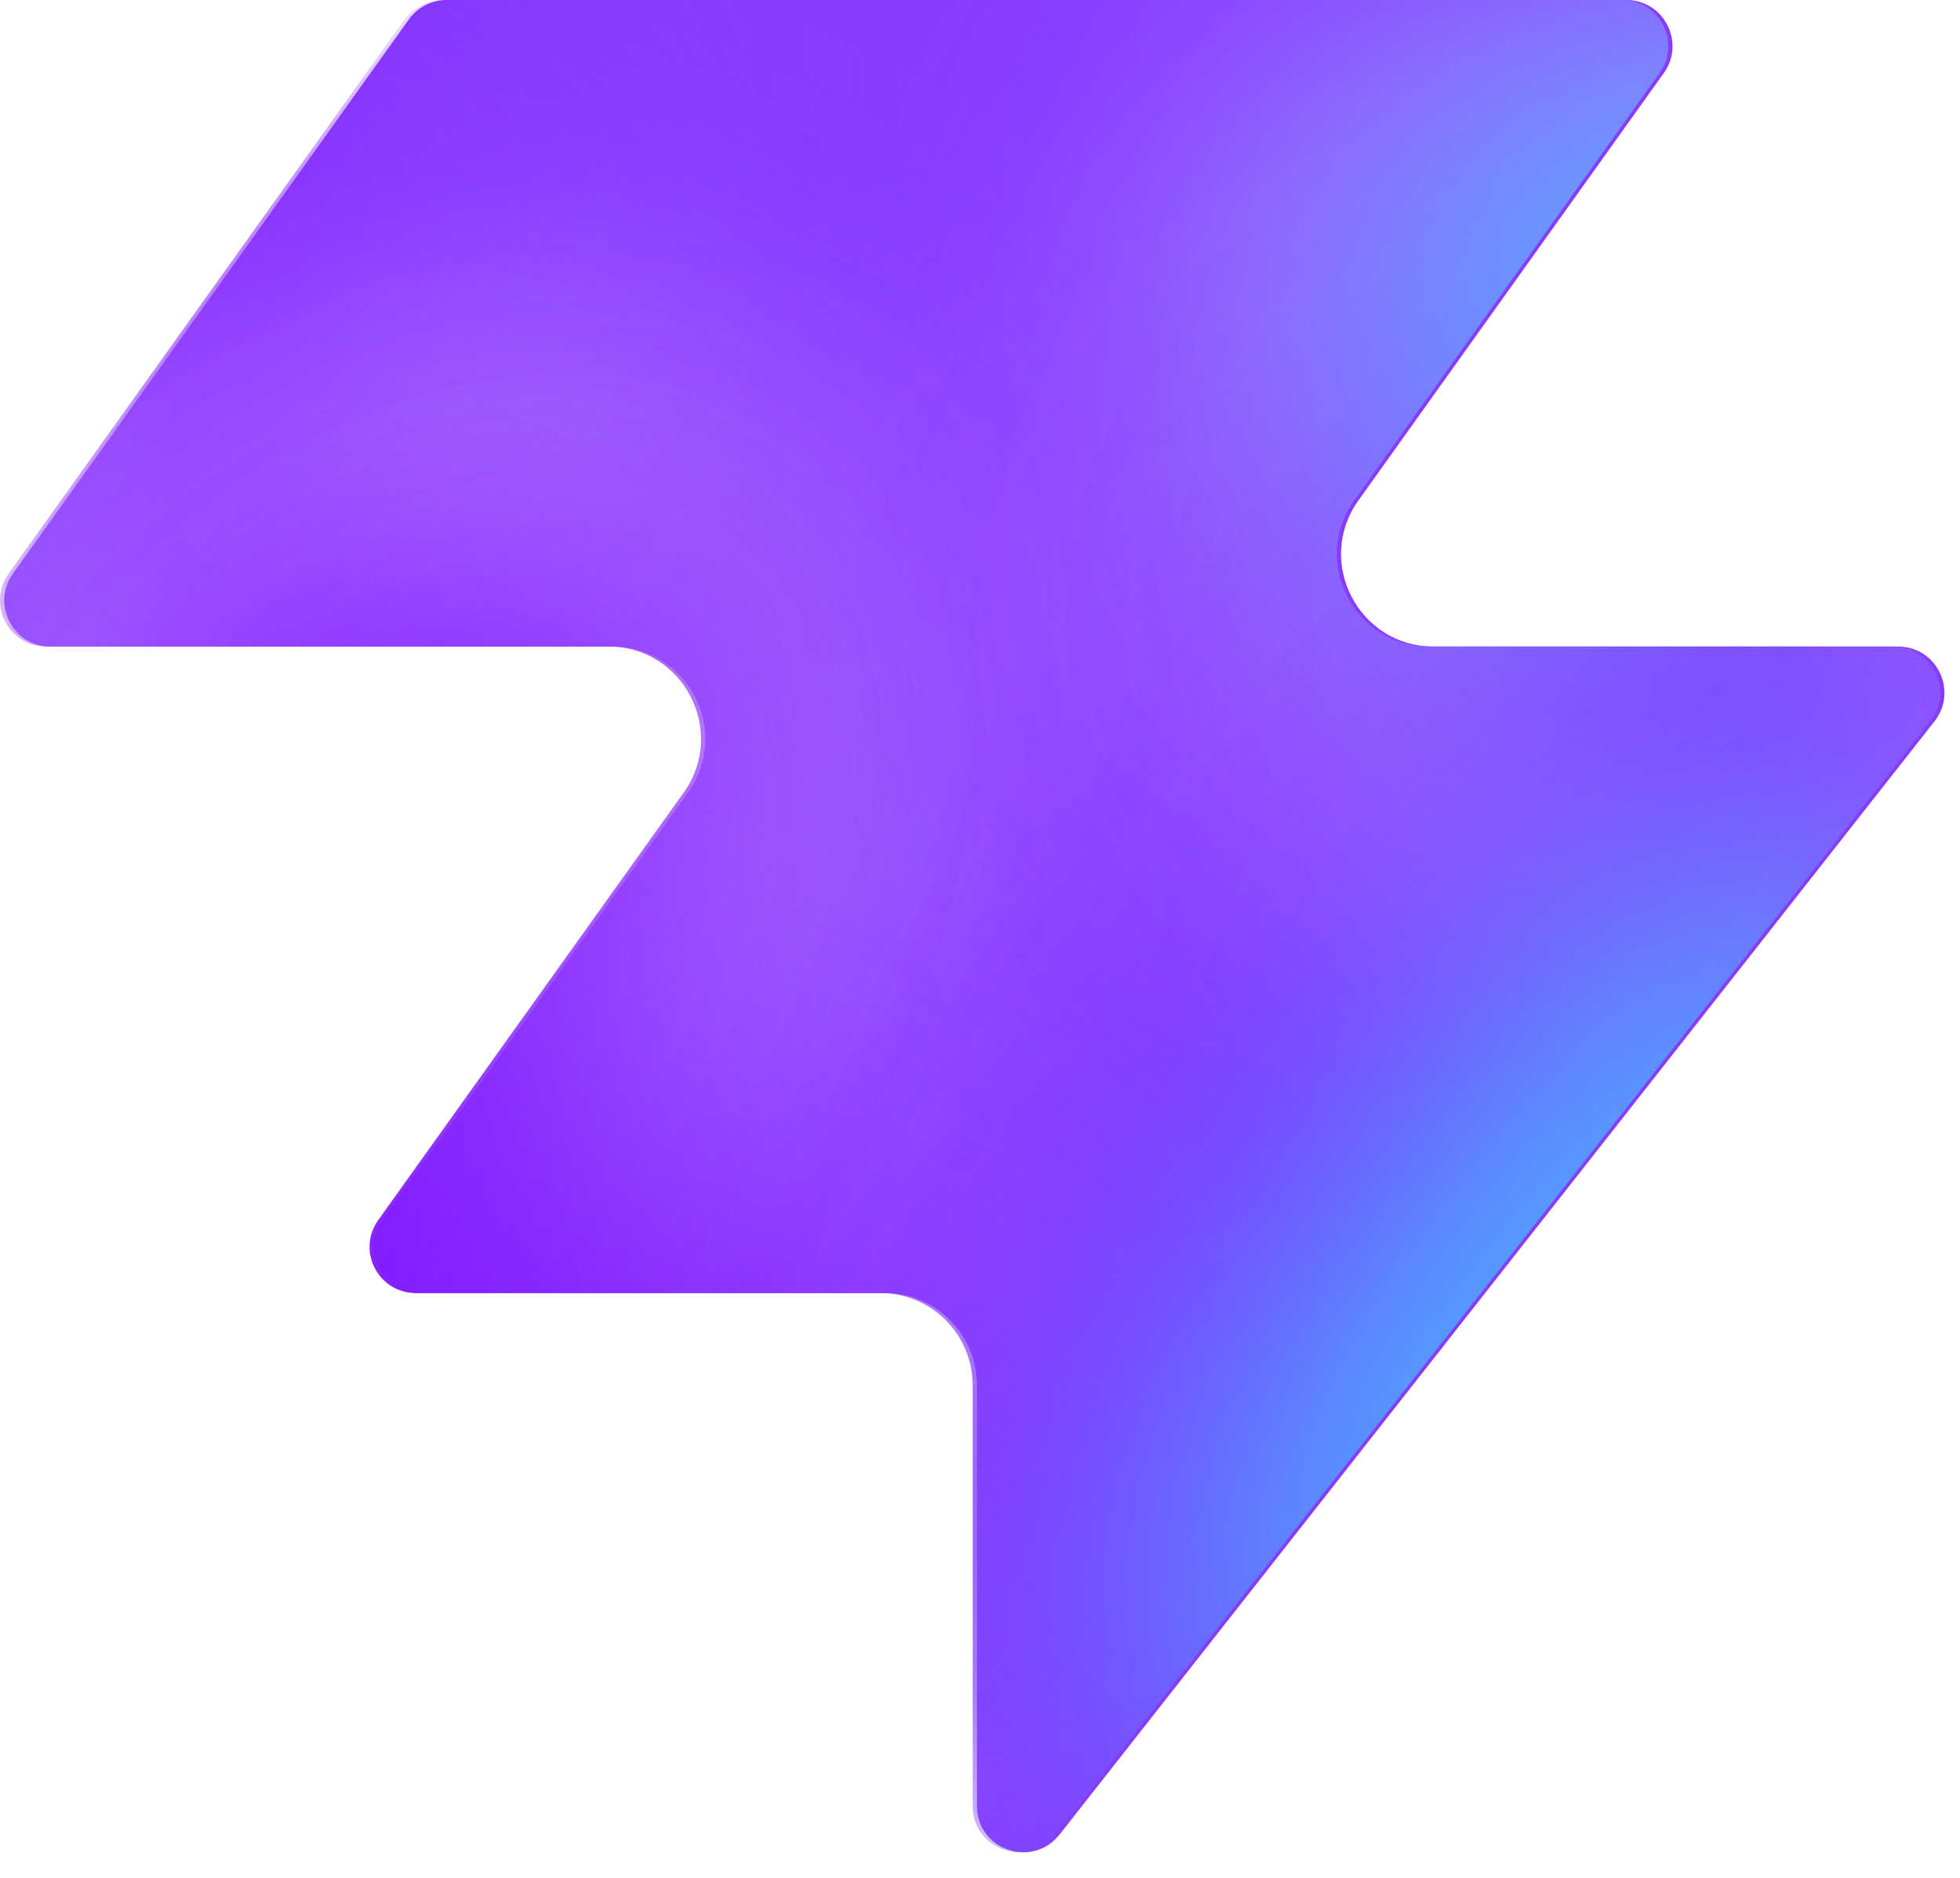
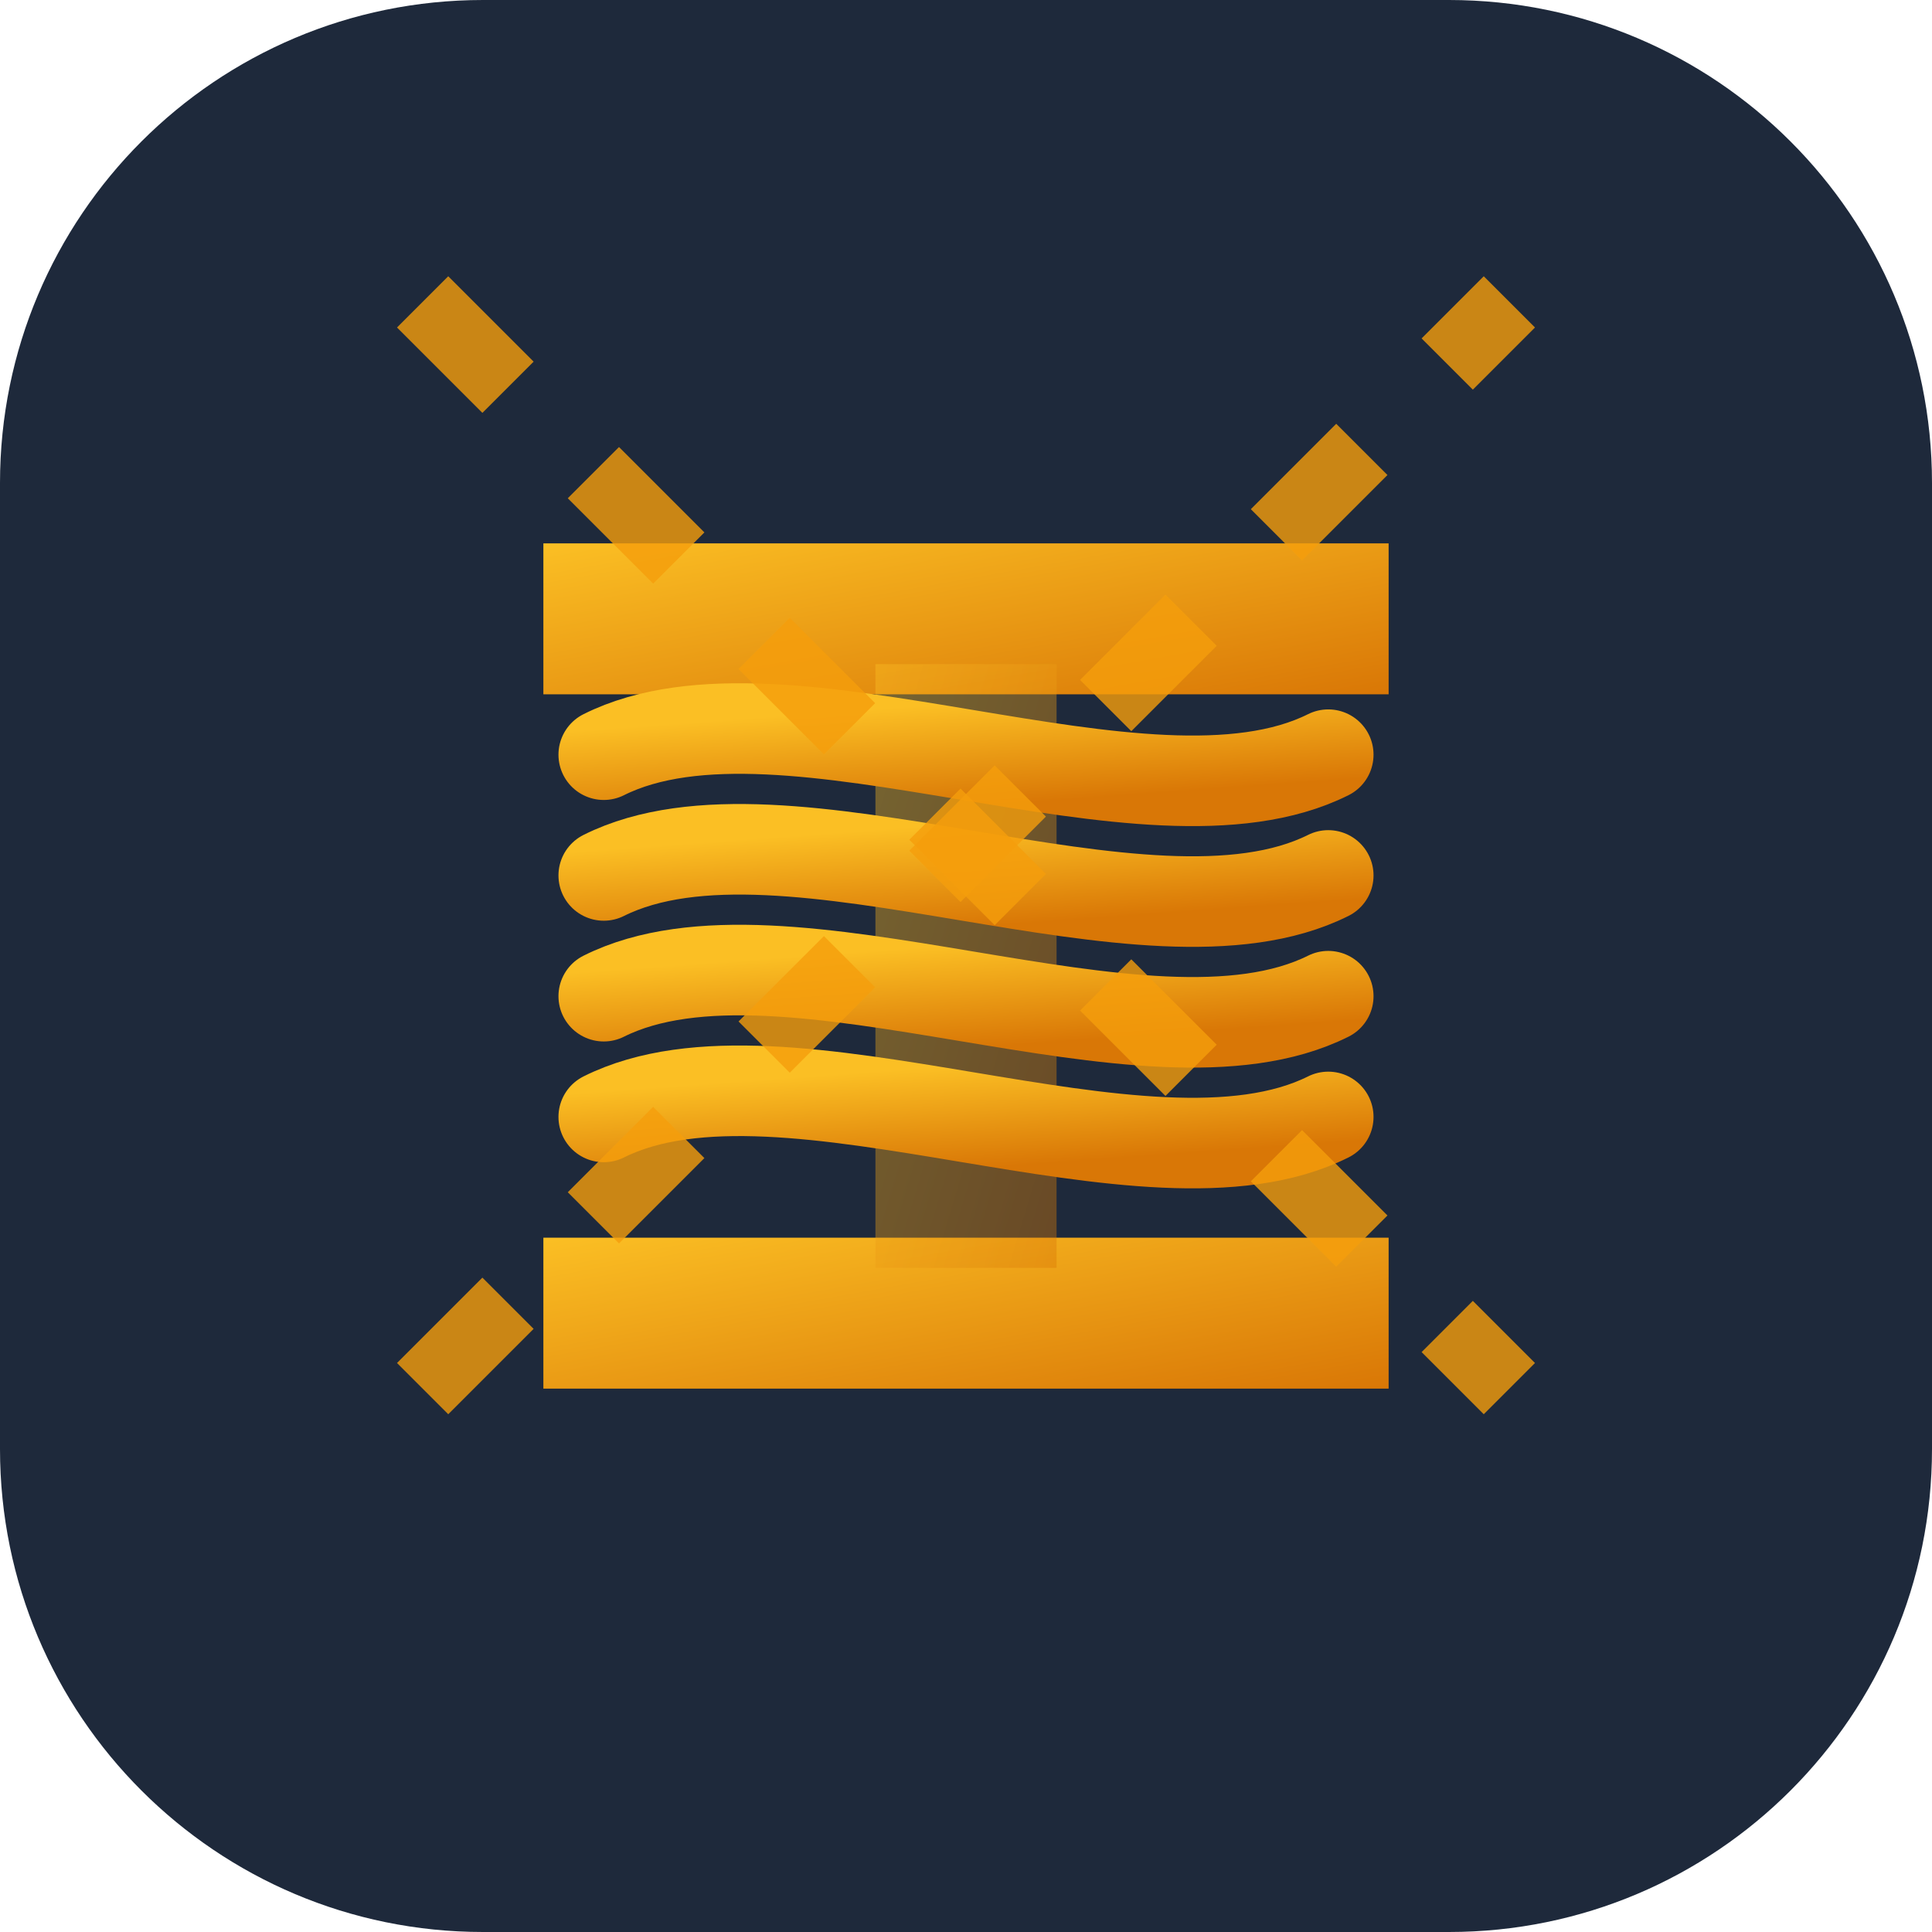
- <svg xmlns="http://www.w3.org/2000/svg" width="48" height="46" fill="none" viewBox="0 0 48 46">
-   <path fill="#863bff" d="M25.946 44.938c-.664.845-2.021.375-2.021-.698V33.937a2.26 2.26 0 0 0-2.262-2.262H10.287c-.92 0-1.456-1.04-.92-1.788l7.48-10.471c1.07-1.497 0-3.578-1.842-3.578H1.237c-.92 0-1.456-1.04-.92-1.788L10.013.474c.214-.297.556-.474.92-.474h28.894c.92 0 1.456 1.04.92 1.788l-7.48 10.471c-1.07 1.498 0 3.579 1.842 3.579h11.377c.943 0 1.473 1.088.89 1.83L25.947 44.94z" style="fill:#863bff;fill:color(display-p3 .525 .23 1);fill-opacity:1" />
-   <mask id="a" width="48" height="46" x="0" y="0" maskUnits="userSpaceOnUse" style="mask-type:alpha">
-     <path fill="#000" d="M25.842 44.938c-.664.844-2.021.375-2.021-.698V33.937a2.26 2.26 0 0 0-2.262-2.262H10.183c-.92 0-1.456-1.04-.92-1.788l7.48-10.471c1.07-1.498 0-3.579-1.842-3.579H1.133c-.92 0-1.456-1.04-.92-1.787L9.91.473c.214-.297.556-.474.92-.474h28.894c.92 0 1.456 1.04.92 1.788l-7.48 10.471c-1.07 1.498 0 3.578 1.842 3.578h11.377c.943 0 1.473 1.088.89 1.832L25.843 44.94z" style="fill:#000;fill-opacity:1" />
-   </mask>
-   <g mask="url(#a)">
-     <g filter="url(#b)">
-       <ellipse cx="5.508" cy="14.704" fill="#ede6ff" rx="5.508" ry="14.704" style="fill:#ede6ff;fill:color(display-p3 .927 .903 1);fill-opacity:1" transform="matrix(.00324 1 1 -.00324 -4.47 31.516)" />
-     </g>
-     <g filter="url(#c)">
-       <ellipse cx="10.399" cy="29.851" fill="#ede6ff" rx="10.399" ry="29.851" style="fill:#ede6ff;fill:color(display-p3 .927 .903 1);fill-opacity:1" transform="matrix(.00324 1 1 -.00324 -39.328 7.883)" />
-     </g>
-     <g filter="url(#d)">
-       <ellipse cx="5.508" cy="30.487" fill="#7e14ff" rx="5.508" ry="30.487" style="fill:#7e14ff;fill:color(display-p3 .492 .077 1);fill-opacity:1" transform="rotate(89.814 -25.913 -14.639)scale(1 -1)" />
-     </g>
-     <g filter="url(#e)">
-       <ellipse cx="5.508" cy="30.599" fill="#7e14ff" rx="5.508" ry="30.599" style="fill:#7e14ff;fill:color(display-p3 .492 .077 1);fill-opacity:1" transform="rotate(89.814 -32.644 -3.334)scale(1 -1)" />
-     </g>
-     <g filter="url(#f)">
-       <ellipse cx="5.508" cy="30.599" fill="#7e14ff" rx="5.508" ry="30.599" style="fill:#7e14ff;fill:color(display-p3 .492 .077 1);fill-opacity:1" transform="matrix(.00324 1 1 -.00324 -34.34 30.47)" />
-     </g>
-     <g filter="url(#g)">
-       <ellipse cx="14.072" cy="22.078" fill="#ede6ff" rx="14.072" ry="22.078" style="fill:#ede6ff;fill:color(display-p3 .927 .903 1);fill-opacity:1" transform="rotate(93.35 24.506 48.493)scale(-1 1)" />
-     </g>
-     <g filter="url(#h)">
-       <ellipse cx="3.47" cy="21.501" fill="#7e14ff" rx="3.47" ry="21.501" style="fill:#7e14ff;fill:color(display-p3 .492 .077 1);fill-opacity:1" transform="rotate(89.009 28.708 47.59)scale(-1 1)" />
-     </g>
-     <g filter="url(#i)">
-       <ellipse cx="3.47" cy="21.501" fill="#7e14ff" rx="3.47" ry="21.501" style="fill:#7e14ff;fill:color(display-p3 .492 .077 1);fill-opacity:1" transform="rotate(89.009 28.708 47.59)scale(-1 1)" />
-     </g>
-     <g filter="url(#j)">
-       <ellipse cx=".387" cy="8.972" fill="#7e14ff" rx="4.407" ry="29.108" style="fill:#7e14ff;fill:color(display-p3 .492 .077 1);fill-opacity:1" transform="rotate(39.51 .387 8.972)" />
-     </g>
-     <g filter="url(#k)">
-       <ellipse cx="47.523" cy="-6.092" fill="#7e14ff" rx="4.407" ry="29.108" style="fill:#7e14ff;fill:color(display-p3 .492 .077 1);fill-opacity:1" transform="rotate(37.892 47.523 -6.092)" />
-     </g>
-     <g filter="url(#l)">
-       <ellipse cx="41.412" cy="6.333" fill="#47bfff" rx="5.971" ry="9.665" style="fill:#47bfff;fill:color(display-p3 .28 .748 1);fill-opacity:1" transform="rotate(37.892 41.412 6.333)" />
-     </g>
-     <g filter="url(#m)">
-       <ellipse cx="-1.879" cy="38.332" fill="#7e14ff" rx="4.407" ry="29.108" style="fill:#7e14ff;fill:color(display-p3 .492 .077 1);fill-opacity:1" transform="rotate(37.892 -1.88 38.332)" />
-     </g>
-     <g filter="url(#n)">
-       <ellipse cx="-1.879" cy="38.332" fill="#7e14ff" rx="4.407" ry="29.108" style="fill:#7e14ff;fill:color(display-p3 .492 .077 1);fill-opacity:1" transform="rotate(37.892 -1.88 38.332)" />
-     </g>
-     <g filter="url(#o)">
-       <ellipse cx="35.651" cy="29.907" fill="#7e14ff" rx="4.407" ry="29.108" style="fill:#7e14ff;fill:color(display-p3 .492 .077 1);fill-opacity:1" transform="rotate(37.892 35.651 29.907)" />
-     </g>
-     <g filter="url(#p)">
-       <ellipse cx="38.418" cy="32.4" fill="#47bfff" rx="5.971" ry="15.297" style="fill:#47bfff;fill:color(display-p3 .28 .748 1);fill-opacity:1" transform="rotate(37.892 38.418 32.4)" />
-     </g>
-   </g>
+ <svg xmlns="http://www.w3.org/2000/svg" viewBox="0 0 32 32">
  <defs>
-     <filter id="b" width="60.045" height="41.654" x="-19.77" y="16.149" color-interpolation-filters="sRGB" filterUnits="userSpaceOnUse">
-       <feFlood flood-opacity="0" result="BackgroundImageFix" />
-       <feBlend in="SourceGraphic" in2="BackgroundImageFix" result="shape" />
-       <feGaussianBlur result="effect1_foregroundBlur_2002_17158" stdDeviation="7.659" />
-     </filter>
-     <filter id="c" width="90.34" height="51.437" x="-54.613" y="-7.533" color-interpolation-filters="sRGB" filterUnits="userSpaceOnUse">
-       <feFlood flood-opacity="0" result="BackgroundImageFix" />
-       <feBlend in="SourceGraphic" in2="BackgroundImageFix" result="shape" />
-       <feGaussianBlur result="effect1_foregroundBlur_2002_17158" stdDeviation="7.659" />
-     </filter>
-     <filter id="d" width="79.355" height="29.4" x="-49.64" y="2.03" color-interpolation-filters="sRGB" filterUnits="userSpaceOnUse">
-       <feFlood flood-opacity="0" result="BackgroundImageFix" />
-       <feBlend in="SourceGraphic" in2="BackgroundImageFix" result="shape" />
-       <feGaussianBlur result="effect1_foregroundBlur_2002_17158" stdDeviation="4.596" />
-     </filter>
-     <filter id="e" width="79.579" height="29.4" x="-45.045" y="20.029" color-interpolation-filters="sRGB" filterUnits="userSpaceOnUse">
-       <feFlood flood-opacity="0" result="BackgroundImageFix" />
-       <feBlend in="SourceGraphic" in2="BackgroundImageFix" result="shape" />
-       <feGaussianBlur result="effect1_foregroundBlur_2002_17158" stdDeviation="4.596" />
-     </filter>
-     <filter id="f" width="79.579" height="29.4" x="-43.513" y="21.178" color-interpolation-filters="sRGB" filterUnits="userSpaceOnUse">
-       <feFlood flood-opacity="0" result="BackgroundImageFix" />
-       <feBlend in="SourceGraphic" in2="BackgroundImageFix" result="shape" />
-       <feGaussianBlur result="effect1_foregroundBlur_2002_17158" stdDeviation="4.596" />
-     </filter>
-     <filter id="g" width="74.749" height="58.852" x="15.756" y="-17.901" color-interpolation-filters="sRGB" filterUnits="userSpaceOnUse">
-       <feFlood flood-opacity="0" result="BackgroundImageFix" />
-       <feBlend in="SourceGraphic" in2="BackgroundImageFix" result="shape" />
-       <feGaussianBlur result="effect1_foregroundBlur_2002_17158" stdDeviation="7.659" />
-     </filter>
-     <filter id="h" width="61.377" height="25.362" x="23.548" y="2.284" color-interpolation-filters="sRGB" filterUnits="userSpaceOnUse">
-       <feFlood flood-opacity="0" result="BackgroundImageFix" />
-       <feBlend in="SourceGraphic" in2="BackgroundImageFix" result="shape" />
-       <feGaussianBlur result="effect1_foregroundBlur_2002_17158" stdDeviation="4.596" />
-     </filter>
-     <filter id="i" width="61.377" height="25.362" x="23.548" y="2.284" color-interpolation-filters="sRGB" filterUnits="userSpaceOnUse">
-       <feFlood flood-opacity="0" result="BackgroundImageFix" />
-       <feBlend in="SourceGraphic" in2="BackgroundImageFix" result="shape" />
-       <feGaussianBlur result="effect1_foregroundBlur_2002_17158" stdDeviation="4.596" />
-     </filter>
-     <filter id="j" width="56.045" height="63.649" x="-27.636" y="-22.853" color-interpolation-filters="sRGB" filterUnits="userSpaceOnUse">
-       <feFlood flood-opacity="0" result="BackgroundImageFix" />
-       <feBlend in="SourceGraphic" in2="BackgroundImageFix" result="shape" />
-       <feGaussianBlur result="effect1_foregroundBlur_2002_17158" stdDeviation="4.596" />
-     </filter>
-     <filter id="k" width="54.814" height="64.646" x="20.116" y="-38.415" color-interpolation-filters="sRGB" filterUnits="userSpaceOnUse">
-       <feFlood flood-opacity="0" result="BackgroundImageFix" />
-       <feBlend in="SourceGraphic" in2="BackgroundImageFix" result="shape" />
-       <feGaussianBlur result="effect1_foregroundBlur_2002_17158" stdDeviation="4.596" />
-     </filter>
-     <filter id="l" width="33.541" height="35.313" x="24.641" y="-11.323" color-interpolation-filters="sRGB" filterUnits="userSpaceOnUse">
-       <feFlood flood-opacity="0" result="BackgroundImageFix" />
-       <feBlend in="SourceGraphic" in2="BackgroundImageFix" result="shape" />
-       <feGaussianBlur result="effect1_foregroundBlur_2002_17158" stdDeviation="4.596" />
-     </filter>
-     <filter id="m" width="54.814" height="64.646" x="-29.286" y="6.009" color-interpolation-filters="sRGB" filterUnits="userSpaceOnUse">
-       <feFlood flood-opacity="0" result="BackgroundImageFix" />
-       <feBlend in="SourceGraphic" in2="BackgroundImageFix" result="shape" />
-       <feGaussianBlur result="effect1_foregroundBlur_2002_17158" stdDeviation="4.596" />
-     </filter>
-     <filter id="n" width="54.814" height="64.646" x="-29.286" y="6.009" color-interpolation-filters="sRGB" filterUnits="userSpaceOnUse">
-       <feFlood flood-opacity="0" result="BackgroundImageFix" />
-       <feBlend in="SourceGraphic" in2="BackgroundImageFix" result="shape" />
-       <feGaussianBlur result="effect1_foregroundBlur_2002_17158" stdDeviation="4.596" />
-     </filter>
-     <filter id="o" width="54.814" height="64.646" x="8.244" y="-2.416" color-interpolation-filters="sRGB" filterUnits="userSpaceOnUse">
-       <feFlood flood-opacity="0" result="BackgroundImageFix" />
-       <feBlend in="SourceGraphic" in2="BackgroundImageFix" result="shape" />
-       <feGaussianBlur result="effect1_foregroundBlur_2002_17158" stdDeviation="4.596" />
-     </filter>
-     <filter id="p" width="39.409" height="43.623" x="18.713" y="10.588" color-interpolation-filters="sRGB" filterUnits="userSpaceOnUse">
-       <feFlood flood-opacity="0" result="BackgroundImageFix" />
-       <feBlend in="SourceGraphic" in2="BackgroundImageFix" result="shape" />
-       <feGaussianBlur result="effect1_foregroundBlur_2002_17158" stdDeviation="4.596" />
-     </filter>
+     <linearGradient id="grad" x1="0%" y1="0%" x2="100%" y2="100%">
+       <stop offset="0%" stop-color="#fbbf24" />
+       <stop offset="100%" stop-color="#d97706" />
+     </linearGradient>
  </defs>
+   <rect width="32" height="32" rx="8" fill="#1e293b" />
+   <path d="M9 9 h14 v2.5 H9 z" fill="url(#grad)" />
+   <path d="M9 20.5 h14 v2.5 H9 z" fill="url(#grad)" />
+   <rect x="14.5" y="11" width="3" height="10" fill="url(#grad)" opacity="0.4" />
+   <path d="M10 12.5 C 13 11, 19 14, 22 12.5" stroke="url(#grad)" stroke-width="1.5" stroke-linecap="round" fill="none" />
+   <path d="M10 14.5 C 13 13, 19 16, 22 14.5" stroke="url(#grad)" stroke-width="1.5" stroke-linecap="round" fill="none" />
+   <path d="M10 16.5 C 13 15, 19 18, 22 16.5" stroke="url(#grad)" stroke-width="1.5" stroke-linecap="round" fill="none" />
+   <path d="M10 18.5 C 13 17, 19 20, 22 18.5" stroke="url(#grad)" stroke-width="1.5" stroke-linecap="round" fill="none" />
+   <line x1="7" y1="23" x2="25" y2="5" stroke="#f59e0b" stroke-width="1.2" stroke-dasharray="2 2" opacity="0.8" />
+   <line x1="7" y1="5" x2="25" y2="23" stroke="#f59e0b" stroke-width="1.2" stroke-dasharray="2 2" opacity="0.8" />
</svg>
